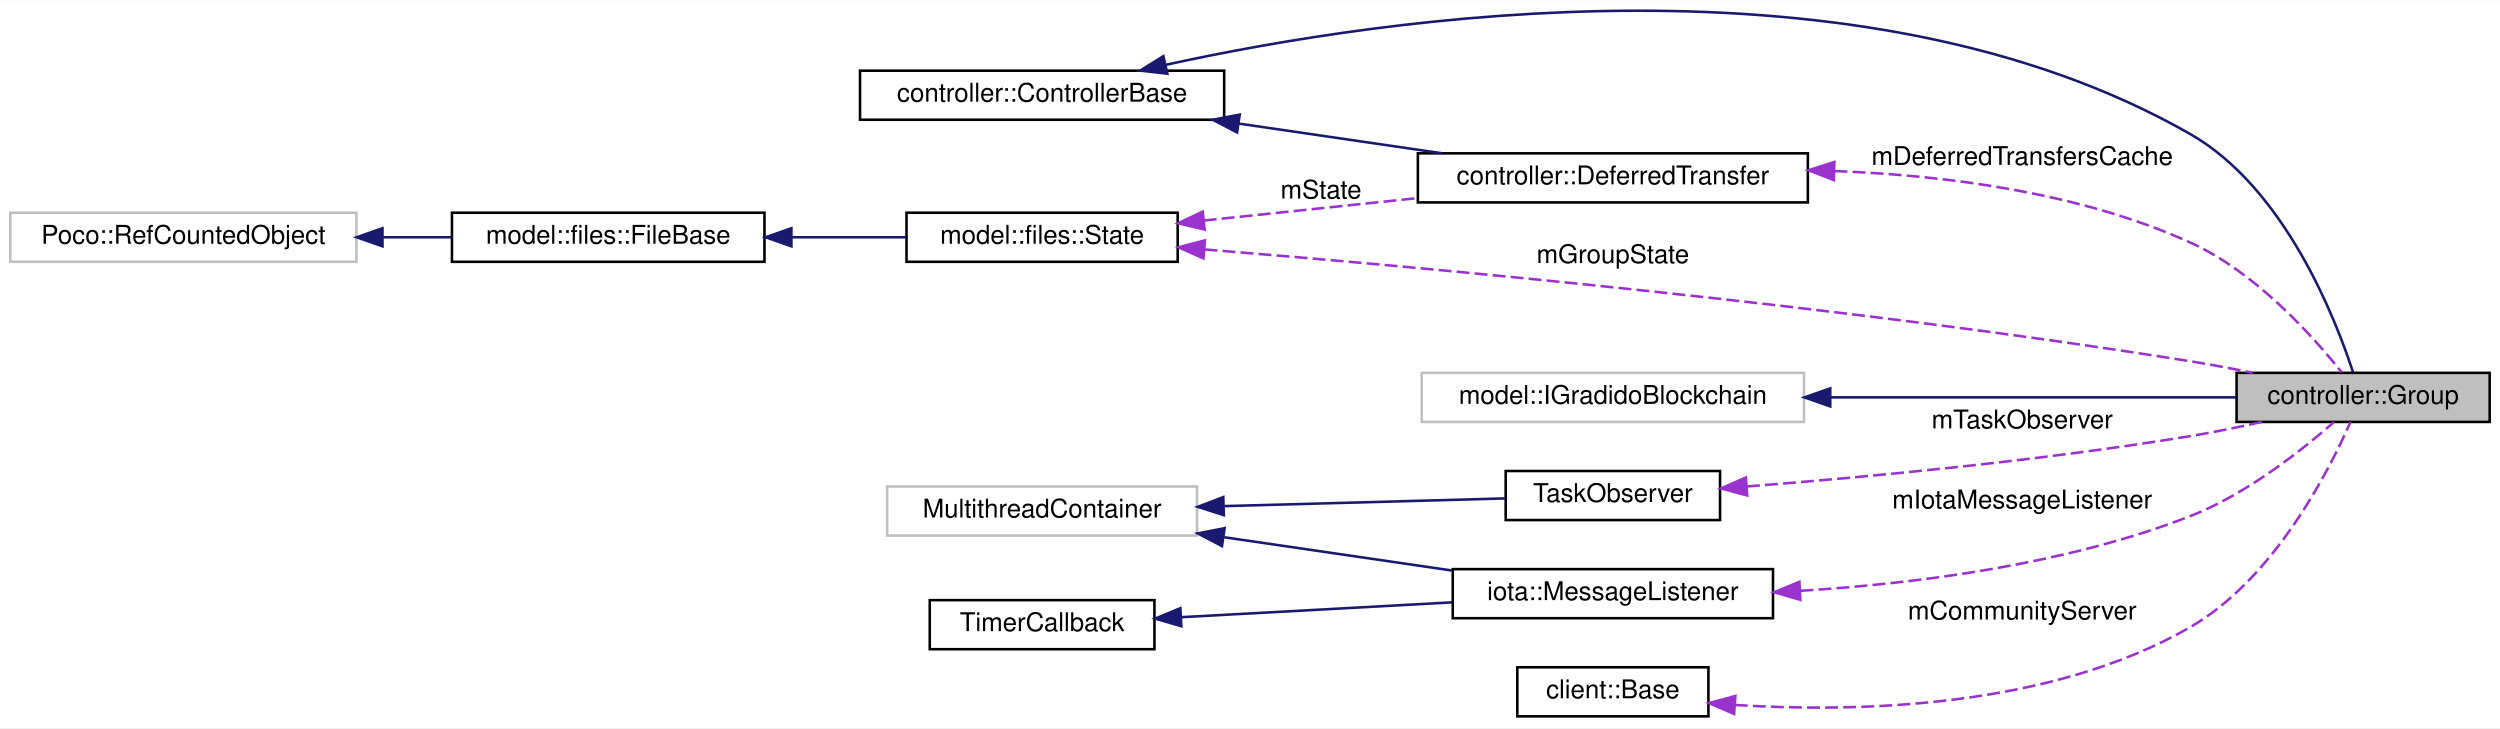
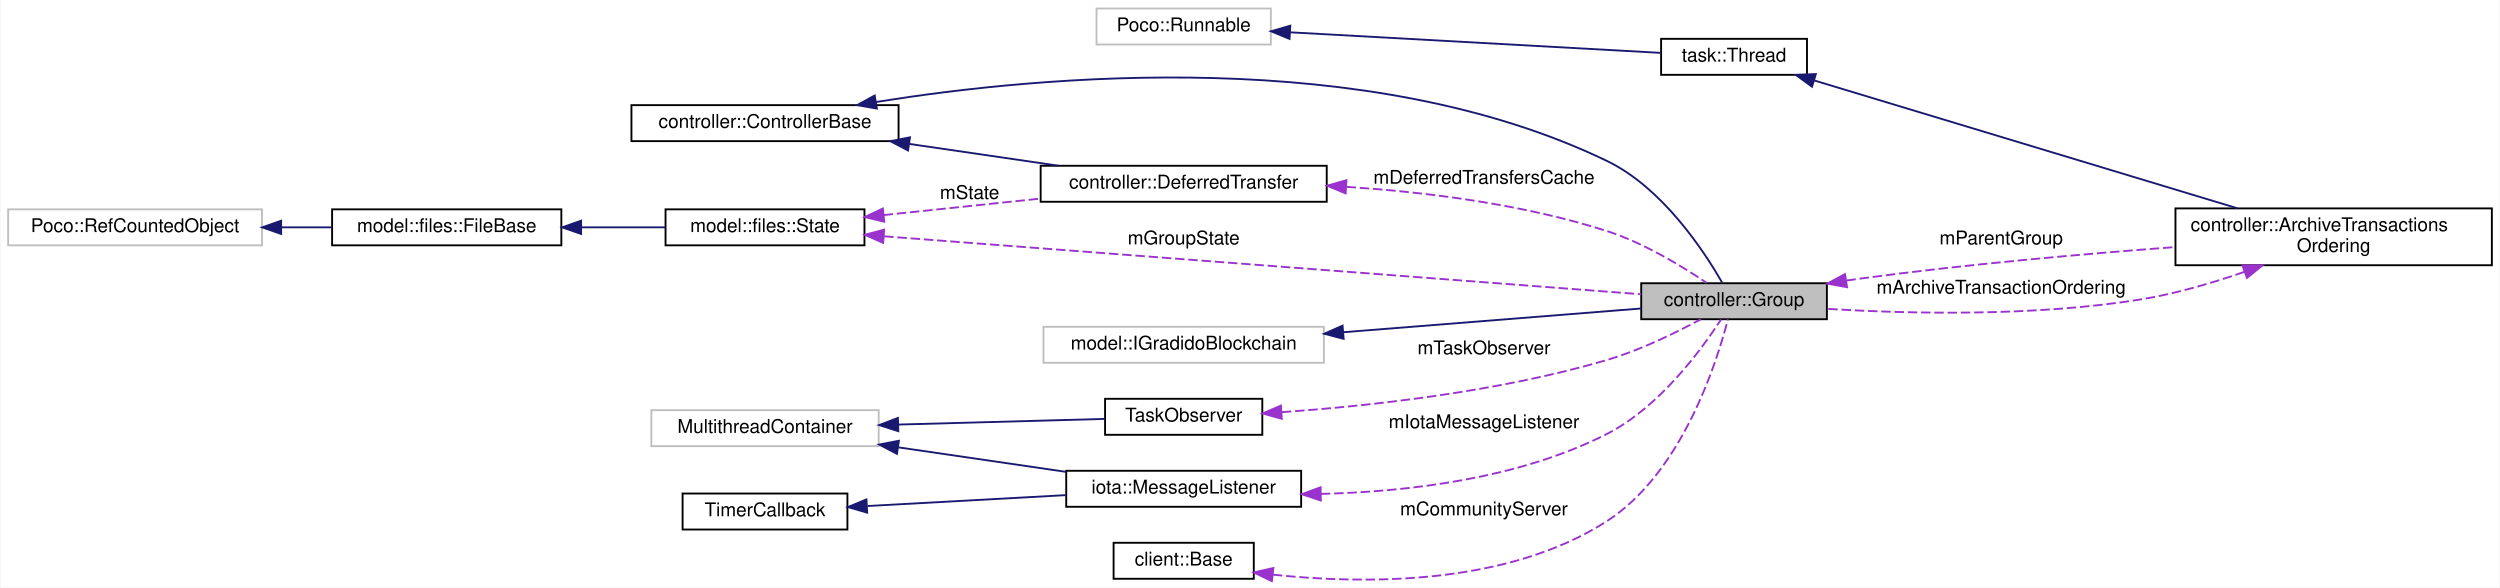
- <svg xmlns="http://www.w3.org/2000/svg" xmlns:xlink="http://www.w3.org/1999/xlink" width="968pt" height="282pt" viewBox="0.00 0.00 968.00 281.74">
-   <g id="graph0" class="graph" transform="scale(1 1) rotate(0) translate(4 277.74)">
-     <polygon fill="white" stroke="transparent" points="-4,4 -4,-277.74 964,-277.74 964,4 -4,4" />
+ <svg xmlns="http://www.w3.org/2000/svg" xmlns:xlink="http://www.w3.org/1999/xlink" width="1319pt" height="310pt" viewBox="0.00 0.00 1319.00 310.14">
+   <g id="graph0" class="graph" transform="scale(1 1) rotate(0) translate(4 306.14)">
+     <polygon fill="white" stroke="transparent" points="-4,4 -4,-306.14 1315,-306.14 1315,4 -4,4" />
    <g id="node1" class="node">
      <g id="a_node1">
        <a xlink:title="Main entry point for adding and searching for transactions TODO: validate transaction on startup.">
-           <polygon fill="#bfbfbf" stroke="black" points="862,-114.5 862,-133.5 960,-133.5 960,-114.5 862,-114.5" />
-           <text text-anchor="middle" x="911" y="-121.5" font-family="Helvetica,sans-Serif" font-size="10.00">controller::Group</text>
-         </a>
-       </g>
+           <polygon fill="#bfbfbf" stroke="black" points="862,-137.64 862,-156.64 960,-156.64 960,-137.64 862,-137.64" />
+           <text text-anchor="middle" x="911" y="-144.64" font-family="Helvetica,sans-Serif" font-size="10.00">controller::Group</text>
+         </a>
+       </g>
+     </g>
+     <g id="node13" class="node">
+       <g id="a_node13">
+         <a xlink:href="classcontroller_1_1_archive_transactions_ordering.html" target="_top" xlink:title=" ">
+           <polygon fill="white" stroke="black" points="1144,-166.14 1144,-196.14 1311,-196.14 1311,-166.14 1144,-166.14" />
+           <text text-anchor="start" x="1152" y="-184.14" font-family="Helvetica,sans-Serif" font-size="10.00">controller::ArchiveTransactions</text>
+           <text text-anchor="middle" x="1227.5" y="-173.14" font-family="Helvetica,sans-Serif" font-size="10.00">Ordering</text>
+         </a>
+       </g>
+     </g>
+     <g id="edge18" class="edge">
+       <path fill="none" stroke="#9a32cd" stroke-dasharray="5,2" d="M970.3,-158.04C972.9,-158.43 975.48,-158.8 978,-159.14 1033.05,-166.57 1095.31,-172.08 1143.74,-175.72" />
+       <polygon fill="#9a32cd" stroke="#9a32cd" points="970.65,-154.55 960.22,-156.44 969.55,-161.47 970.65,-154.55" />
+       <text text-anchor="middle" x="1052" y="-177.14" font-family="Helvetica,sans-Serif" font-size="10.00"> mParentGroup</text>
    </g>
    <g id="node2" class="node">
      <g id="a_node2">
        <a xlink:href="classcontroller_1_1_controller_base.html" target="_top" xlink:title=" ">
-           <polygon fill="white" stroke="black" points="329,-231.5 329,-250.5 470,-250.5 470,-231.5 329,-231.5" />
-           <text text-anchor="middle" x="399.5" y="-238.5" font-family="Helvetica,sans-Serif" font-size="10.00">controller::ControllerBase</text>
+           <polygon fill="white" stroke="black" points="329,-231.64 329,-250.64 470,-250.64 470,-231.64 329,-231.64" />
+           <text text-anchor="middle" x="399.5" y="-238.64" font-family="Helvetica,sans-Serif" font-size="10.00">controller::ControllerBase</text>
        </a>
      </g>
    </g>
    <g id="edge1" class="edge">
-       <path fill="none" stroke="midnightblue" d="M447.38,-252.77C532.72,-271.47 716.38,-298.86 844,-226 880.63,-205.09 900.31,-154.59 907.17,-133.5" />
-       <polygon fill="midnightblue" stroke="midnightblue" points="448,-249.33 437.47,-250.54 446.46,-256.15 448,-249.33" />
+       <path fill="none" stroke="midnightblue" d="M458.17,-252.31C546.27,-266.45 717.47,-282.2 844,-221.14 873.3,-207 895.31,-173.41 904.83,-156.79" />
+       <polygon fill="midnightblue" stroke="midnightblue" points="458.54,-248.83 448.1,-250.65 457.4,-255.73 458.54,-248.83" />
    </g>
    <g id="node11" class="node">
      <g id="a_node11">
        <a xlink:href="classcontroller_1_1_deferred_transfer.html" target="_top" xlink:title=" ">
-           <polygon fill="white" stroke="black" points="545,-199.5 545,-218.5 696,-218.5 696,-199.5 545,-199.5" />
-           <text text-anchor="middle" x="620.5" y="-206.5" font-family="Helvetica,sans-Serif" font-size="10.00">controller::DeferredTransfer</text>
+           <polygon fill="white" stroke="black" points="545,-199.64 545,-218.64 696,-218.64 696,-199.64 545,-199.64" />
+           <text text-anchor="middle" x="620.5" y="-206.64" font-family="Helvetica,sans-Serif" font-size="10.00">controller::DeferredTransfer</text>
        </a>
      </g>
    </g>
    <g id="edge12" class="edge">
-       <path fill="none" stroke="midnightblue" d="M475.63,-230.02C501.19,-226.29 529.54,-222.15 554.26,-218.53" />
-       <polygon fill="midnightblue" stroke="midnightblue" points="475,-226.58 465.61,-231.49 476.02,-233.5 475,-226.58" />
+       <path fill="none" stroke="midnightblue" d="M475.63,-230.17C501.19,-226.43 529.54,-222.29 554.26,-218.68" />
+       <polygon fill="midnightblue" stroke="midnightblue" points="475,-226.72 465.61,-231.63 476.02,-233.65 475,-226.72" />
    </g>
    <g id="node3" class="node">
      <g id="a_node3">
        <a xlink:title=" ">
-           <polygon fill="white" stroke="#bfbfbf" points="546.5,-114.5 546.5,-133.5 694.5,-133.5 694.5,-114.5 546.5,-114.5" />
-           <text text-anchor="middle" x="620.5" y="-121.5" font-family="Helvetica,sans-Serif" font-size="10.00">model::IGradidoBlockchain</text>
+           <polygon fill="white" stroke="#bfbfbf" points="546.5,-114.64 546.5,-133.64 694.5,-133.64 694.5,-114.64 546.5,-114.64" />
+           <text text-anchor="middle" x="620.5" y="-121.64" font-family="Helvetica,sans-Serif" font-size="10.00">model::IGradidoBlockchain</text>
        </a>
      </g>
    </g>
    <g id="edge2" class="edge">
-       <path fill="none" stroke="midnightblue" d="M704.69,-124C755.64,-124 819.05,-124 861.82,-124" />
-       <polygon fill="midnightblue" stroke="midnightblue" points="704.67,-120.5 694.67,-124 704.67,-127.5 704.67,-120.5" />
+       <path fill="none" stroke="midnightblue" d="M704.69,-130.78C755.64,-134.84 819.05,-139.89 861.82,-143.3" />
+       <polygon fill="midnightblue" stroke="midnightblue" points="704.92,-127.28 694.67,-129.98 704.36,-134.26 704.92,-127.28" />
    </g>
    <g id="node4" class="node">
      <g id="a_node4">
        <a xlink:href="class_task_observer.html" target="_top" xlink:title=" ">
-           <polygon fill="white" stroke="black" points="579,-76.5 579,-95.5 662,-95.5 662,-76.5 579,-76.5" />
-           <text text-anchor="middle" x="620.5" y="-83.5" font-family="Helvetica,sans-Serif" font-size="10.00">TaskObserver</text>
+           <polygon fill="white" stroke="black" points="579,-76.64 579,-95.64 662,-95.64 662,-76.64 579,-76.64" />
+           <text text-anchor="middle" x="620.5" y="-83.64" font-family="Helvetica,sans-Serif" font-size="10.00">TaskObserver</text>
        </a>
      </g>
    </g>
    <g id="edge3" class="edge">
-       <path fill="none" stroke="#9a32cd" stroke-dasharray="5,2" d="M672.44,-89.51C717.69,-93.05 785.52,-99.37 844,-109 853.04,-110.49 862.7,-112.46 871.76,-114.49" />
-       <polygon fill="#9a32cd" stroke="#9a32cd" points="672.53,-86.01 662.3,-88.74 672,-92.99 672.53,-86.01" />
-       <text text-anchor="middle" x="779" y="-112" font-family="Helvetica,sans-Serif" font-size="10.00"> mTaskObserver</text>
+       <path fill="none" stroke="#9a32cd" stroke-dasharray="5,2" d="M672.31,-88.58C718.01,-91.81 786.59,-99.23 844,-116.14 861.61,-121.33 880.44,-130.59 893.47,-137.64" />
+       <polygon fill="#9a32cd" stroke="#9a32cd" points="672.27,-85.07 662.06,-87.9 671.81,-92.06 672.27,-85.07" />
+       <text text-anchor="middle" x="779" y="-119.14" font-family="Helvetica,sans-Serif" font-size="10.00"> mTaskObserver</text>
    </g>
    <g id="node5" class="node">
      <g id="a_node5">
        <a xlink:title=" ">
-           <polygon fill="white" stroke="#bfbfbf" points="339.5,-70.5 339.5,-89.5 459.5,-89.5 459.5,-70.5 339.5,-70.5" />
-           <text text-anchor="middle" x="399.5" y="-77.5" font-family="Helvetica,sans-Serif" font-size="10.00">MultithreadContainer</text>
+           <polygon fill="white" stroke="#bfbfbf" points="339.5,-70.64 339.5,-89.64 459.5,-89.64 459.5,-70.64 339.5,-70.64" />
+           <text text-anchor="middle" x="399.5" y="-77.64" font-family="Helvetica,sans-Serif" font-size="10.00">MultithreadContainer</text>
        </a>
      </g>
    </g>
    <g id="edge4" class="edge">
-       <path fill="none" stroke="midnightblue" d="M470.17,-81.91C506.01,-82.89 548.44,-84.05 578.9,-84.89" />
-       <polygon fill="midnightblue" stroke="midnightblue" points="469.86,-78.4 459.76,-81.62 469.66,-85.4 469.86,-78.4" />
+       <path fill="none" stroke="midnightblue" d="M470.17,-82.05C506.01,-83.03 548.44,-84.2 578.9,-85.03" />
+       <polygon fill="midnightblue" stroke="midnightblue" points="469.86,-78.54 459.76,-81.77 469.66,-85.54 469.86,-78.54" />
    </g>
    <g id="node6" class="node">
      <g id="a_node6">
        <a xlink:href="classiota_1_1_message_listener.html" target="_top" xlink:title="call iota regular and check if new message on the listening index are available">
-           <polygon fill="white" stroke="black" points="558.5,-38.5 558.5,-57.5 682.5,-57.5 682.5,-38.5 558.5,-38.5" />
-           <text text-anchor="middle" x="620.5" y="-45.5" font-family="Helvetica,sans-Serif" font-size="10.00">iota::MessageListener</text>
+           <polygon fill="white" stroke="black" points="558.5,-38.64 558.5,-57.64 682.5,-57.64 682.5,-38.64 558.5,-38.64" />
+           <text text-anchor="middle" x="620.5" y="-45.64" font-family="Helvetica,sans-Serif" font-size="10.00">iota::MessageListener</text>
        </a>
      </g>
    </g>
    <g id="edge6" class="edge">
-       <path fill="none" stroke="midnightblue" d="M470,-69.84C498.35,-65.7 530.84,-60.95 558.28,-56.95" />
-       <polygon fill="midnightblue" stroke="midnightblue" points="469.15,-66.43 459.76,-71.34 470.17,-73.36 469.15,-66.43" />
+       <path fill="none" stroke="midnightblue" d="M470,-69.99C498.35,-65.85 530.84,-61.1 558.28,-57.09" />
+       <polygon fill="midnightblue" stroke="midnightblue" points="469.15,-66.57 459.76,-71.48 470.17,-73.5 469.15,-66.57" />
    </g>
    <g id="edge5" class="edge">
-       <path fill="none" stroke="#9a32cd" stroke-dasharray="5,2" d="M693.12,-49.11C737.82,-51.86 795.81,-59.24 844,-78 865.86,-86.51 887.46,-103.66 899.72,-114.45" />
-       <polygon fill="#9a32cd" stroke="#9a32cd" points="693.1,-45.61 682.92,-48.55 692.72,-52.6 693.1,-45.61" />
-       <text text-anchor="middle" x="779" y="-81" font-family="Helvetica,sans-Serif" font-size="10.00"> mIotaMessageListener</text>
+       <path fill="none" stroke="#9a32cd" stroke-dasharray="5,2" d="M692.91,-45.44C738.43,-46.53 797.39,-53.34 844,-77.14 871.67,-91.27 893.97,-121.82 904.1,-137.47" />
+       <polygon fill="#9a32cd" stroke="#9a32cd" points="692.88,-41.94 682.83,-45.28 692.77,-48.94 692.88,-41.94" />
+       <text text-anchor="middle" x="779" y="-80.14" font-family="Helvetica,sans-Serif" font-size="10.00"> mIotaMessageListener</text>
    </g>
    <g id="node7" class="node">
      <g id="a_node7">
        <a xlink:href="class_timer_callback.html" target="_top" xlink:title=" ">
-           <polygon fill="white" stroke="black" points="356,-26.5 356,-45.5 443,-45.5 443,-26.5 356,-26.5" />
-           <text text-anchor="middle" x="399.5" y="-33.5" font-family="Helvetica,sans-Serif" font-size="10.00">TimerCallback</text>
+           <polygon fill="white" stroke="black" points="356,-26.64 356,-45.64 443,-45.64 443,-26.64 356,-26.64" />
+           <text text-anchor="middle" x="399.5" y="-33.64" font-family="Helvetica,sans-Serif" font-size="10.00">TimerCallback</text>
        </a>
      </g>
    </g>
    <g id="edge7" class="edge">
-       <path fill="none" stroke="midnightblue" d="M453.6,-38.91C485.16,-40.64 525.31,-42.84 558.22,-44.64" />
-       <polygon fill="midnightblue" stroke="midnightblue" points="453.42,-35.39 443.25,-38.34 453.04,-42.38 453.42,-35.39" />
+       <path fill="none" stroke="midnightblue" d="M453.6,-39.05C485.16,-40.78 525.31,-42.98 558.22,-44.79" />
+       <polygon fill="midnightblue" stroke="midnightblue" points="453.42,-35.54 443.25,-38.49 453.04,-42.53 453.42,-35.54" />
    </g>
    <g id="node8" class="node">
      <g id="a_node8">
        <a xlink:href="classmodel_1_1files_1_1_state.html" target="_top" xlink:title=" ">
-           <polygon fill="white" stroke="black" points="347,-176.5 347,-195.5 452,-195.5 452,-176.5 347,-176.5" />
-           <text text-anchor="middle" x="399.5" y="-183.5" font-family="Helvetica,sans-Serif" font-size="10.00">model::files::State</text>
+           <polygon fill="white" stroke="black" points="347,-176.64 347,-195.64 452,-195.64 452,-176.64 347,-176.64" />
+           <text text-anchor="middle" x="399.5" y="-183.64" font-family="Helvetica,sans-Serif" font-size="10.00">model::files::State</text>
        </a>
      </g>
    </g>
    <g id="edge8" class="edge">
-       <path fill="none" stroke="#9a32cd" stroke-dasharray="5,2" d="M462.39,-181.29C548.35,-174.3 708.6,-159.63 844,-138 851.87,-136.74 860.21,-135.17 868.22,-133.53" />
-       <polygon fill="#9a32cd" stroke="#9a32cd" points="461.97,-177.81 452.28,-182.11 462.53,-184.79 461.97,-177.81" />
-       <text text-anchor="middle" x="620.5" y="-176" font-family="Helvetica,sans-Serif" font-size="10.00"> mGroupState</text>
+       <path fill="none" stroke="#9a32cd" stroke-dasharray="5,2" d="M462.39,-181.41C565.21,-173.54 769.11,-157.93 861.95,-150.82" />
+       <polygon fill="#9a32cd" stroke="#9a32cd" points="461.86,-177.94 452.16,-182.19 462.4,-184.92 461.86,-177.94" />
+       <text text-anchor="middle" x="620.5" y="-177.14" font-family="Helvetica,sans-Serif" font-size="10.00"> mGroupState</text>
    </g>
    <g id="edge13" class="edge">
-       <path fill="none" stroke="#9a32cd" stroke-dasharray="5,2" d="M462.08,-192.47C487.71,-195.16 517.7,-198.31 544.58,-201.13" />
-       <polygon fill="#9a32cd" stroke="#9a32cd" points="462.43,-188.99 452.12,-191.42 461.7,-195.95 462.43,-188.99" />
-       <text text-anchor="middle" x="507.5" y="-201" font-family="Helvetica,sans-Serif" font-size="10.00"> mState</text>
+       <path fill="none" stroke="#9a32cd" stroke-dasharray="5,2" d="M462.08,-192.61C487.71,-195.3 517.7,-198.45 544.58,-201.28" />
+       <polygon fill="#9a32cd" stroke="#9a32cd" points="462.43,-189.13 452.12,-191.57 461.7,-196.09 462.43,-189.13" />
+       <text text-anchor="middle" x="507.5" y="-201.14" font-family="Helvetica,sans-Serif" font-size="10.00"> mState</text>
    </g>
    <g id="node9" class="node">
      <g id="a_node9">
        <a xlink:href="classmodel_1_1files_1_1_file_base.html" target="_top" xlink:title=" ">
-           <polygon fill="white" stroke="black" points="171,-176.5 171,-195.5 292,-195.5 292,-176.5 171,-176.5" />
-           <text text-anchor="middle" x="231.5" y="-183.5" font-family="Helvetica,sans-Serif" font-size="10.00">model::files::FileBase</text>
+           <polygon fill="white" stroke="black" points="171,-176.64 171,-195.64 292,-195.64 292,-176.64 171,-176.64" />
+           <text text-anchor="middle" x="231.5" y="-183.64" font-family="Helvetica,sans-Serif" font-size="10.00">model::files::FileBase</text>
        </a>
      </g>
    </g>
    <g id="edge9" class="edge">
-       <path fill="none" stroke="midnightblue" d="M302.6,-186C317.45,-186 332.87,-186 346.89,-186" />
-       <polygon fill="midnightblue" stroke="midnightblue" points="302.43,-182.5 292.43,-186 302.43,-189.5 302.43,-182.5" />
+       <path fill="none" stroke="midnightblue" d="M302.6,-186.14C317.45,-186.14 332.87,-186.14 346.89,-186.14" />
+       <polygon fill="midnightblue" stroke="midnightblue" points="302.43,-182.64 292.43,-186.14 302.43,-189.64 302.43,-182.64" />
    </g>
    <g id="node10" class="node">
      <g id="a_node10">
        <a xlink:title=" ">
-           <polygon fill="white" stroke="#bfbfbf" points="0,-176.5 0,-195.5 134,-195.5 134,-176.5 0,-176.5" />
-           <text text-anchor="middle" x="67" y="-183.5" font-family="Helvetica,sans-Serif" font-size="10.00">Poco::RefCountedObject</text>
+           <polygon fill="white" stroke="#bfbfbf" points="0,-176.64 0,-195.64 134,-195.64 134,-176.64 0,-176.64" />
+           <text text-anchor="middle" x="67" y="-183.64" font-family="Helvetica,sans-Serif" font-size="10.00">Poco::RefCountedObject</text>
        </a>
      </g>
    </g>
    <g id="edge10" class="edge">
-       <path fill="none" stroke="midnightblue" d="M144.12,-186C153.06,-186 162.08,-186 170.74,-186" />
-       <polygon fill="midnightblue" stroke="midnightblue" points="144.1,-182.5 134.09,-186 144.09,-189.5 144.1,-182.5" />
+       <path fill="none" stroke="midnightblue" d="M144.12,-186.14C153.06,-186.14 162.08,-186.14 170.74,-186.14" />
+       <polygon fill="midnightblue" stroke="midnightblue" points="144.1,-182.64 134.09,-186.14 144.09,-189.64 144.1,-182.64" />
    </g>
    <g id="edge11" class="edge">
-       <path fill="none" stroke="#9a32cd" stroke-dasharray="5,2" d="M706.31,-211.64C749.26,-210.01 801.21,-203.36 844,-184 869.4,-172.51 891.71,-147.52 902.72,-133.69" />
-       <polygon fill="#9a32cd" stroke="#9a32cd" points="706.06,-208.15 696.17,-211.94 706.27,-215.15 706.06,-208.15" />
-       <text text-anchor="middle" x="779" y="-214" font-family="Helvetica,sans-Serif" font-size="10.00"> mDeferredTransfersCache</text>
+       <path fill="none" stroke="#9a32cd" stroke-dasharray="5,2" d="M706.45,-207.52C748.64,-204.73 799.9,-198.34 844,-184.14 863.51,-177.86 883.75,-165.5 896.58,-156.8" />
+       <polygon fill="#9a32cd" stroke="#9a32cd" points="705.98,-204.04 696.2,-208.13 706.4,-211.03 705.98,-204.04" />
+       <text text-anchor="middle" x="779" y="-209.14" font-family="Helvetica,sans-Serif" font-size="10.00"> mDeferredTransfersCache</text>
    </g>
    <g id="node12" class="node">
      <g id="a_node12">
        <a xlink:href="classclient_1_1_base.html" target="_top" xlink:title=" ">
-           <polygon fill="white" stroke="black" points="583.5,-0.5 583.5,-19.5 657.5,-19.5 657.5,-0.5 583.5,-0.5" />
-           <text text-anchor="middle" x="620.5" y="-7.5" font-family="Helvetica,sans-Serif" font-size="10.00">client::Base</text>
+           <polygon fill="white" stroke="black" points="583.5,-0.64 583.5,-19.64 657.5,-19.64 657.5,-0.64 583.5,-0.64" />
+           <text text-anchor="middle" x="620.5" y="-7.64" font-family="Helvetica,sans-Serif" font-size="10.00">client::Base</text>
        </a>
      </g>
    </g>
    <g id="edge14" class="edge">
-       <path fill="none" stroke="#9a32cd" stroke-dasharray="5,2" d="M667.71,-4.91C715.15,-1.93 789.55,-3.65 844,-35 876.51,-53.71 897.79,-95.56 906.08,-114.44" />
-       <polygon fill="#9a32cd" stroke="#9a32cd" points="667.44,-1.42 657.72,-5.63 667.95,-8.4 667.44,-1.42" />
-       <text text-anchor="middle" x="779" y="-38" font-family="Helvetica,sans-Serif" font-size="10.00"> mCommunityServer</text>
+       <path fill="none" stroke="#9a32cd" stroke-dasharray="5,2" d="M667.61,-2.81C715.6,2.32 791.02,3.1 844,-31.14 883.5,-56.68 901.86,-114.66 907.76,-137.57" />
+       <polygon fill="#9a32cd" stroke="#9a32cd" points="667.03,0.64 657.5,-4 667.84,-6.31 667.03,0.64" />
+       <text text-anchor="middle" x="779" y="-34.14" font-family="Helvetica,sans-Serif" font-size="10.00"> mCommunityServer</text>
+     </g>
+     <g id="edge15" class="edge">
+       <path fill="none" stroke="#9a32cd" stroke-dasharray="5,2" d="M1180.38,-162.65C1163.55,-156.8 1144.18,-151.1 1126,-148.14 1069.71,-139 1003.98,-140.46 960.38,-143.1" />
+       <polygon fill="#9a32cd" stroke="#9a32cd" points="1179.37,-166.01 1189.96,-166.09 1181.73,-159.42 1179.37,-166.01" />
+       <text text-anchor="middle" x="1052" y="-151.14" font-family="Helvetica,sans-Serif" font-size="10.00"> mArchiveTransactionOrdering</text>
+     </g>
+     <g id="node14" class="node">
+       <g id="a_node14">
+         <a xlink:href="classtask_1_1_thread.html" target="_top" xlink:title=" ">
+           <polygon fill="white" stroke="black" points="872.5,-266.64 872.5,-285.64 949.5,-285.64 949.5,-266.64 872.5,-266.64" />
+           <text text-anchor="middle" x="911" y="-273.64" font-family="Helvetica,sans-Serif" font-size="10.00">task::Thread</text>
+         </a>
+       </g>
+     </g>
+     <g id="edge16" class="edge">
+       <path fill="none" stroke="midnightblue" d="M953.44,-263.63C1010.99,-246.24 1114.96,-214.83 1176.67,-196.2" />
+       <polygon fill="midnightblue" stroke="midnightblue" points="952.16,-260.36 943.6,-266.6 954.18,-267.06 952.16,-260.36" />
+     </g>
+     <g id="node15" class="node">
+       <g id="a_node15">
+         <a xlink:title=" ">
+           <polygon fill="white" stroke="#bfbfbf" points="574.5,-282.64 574.5,-301.64 666.5,-301.64 666.5,-282.64 574.5,-282.64" />
+           <text text-anchor="middle" x="620.5" y="-289.64" font-family="Helvetica,sans-Serif" font-size="10.00">Poco::Runnable</text>
+         </a>
+       </g>
+     </g>
+     <g id="edge17" class="edge">
+       <path fill="none" stroke="midnightblue" d="M676.91,-289.07C734.26,-285.89 822.28,-281.01 872.14,-278.24" />
+       <polygon fill="midnightblue" stroke="midnightblue" points="676.37,-285.6 666.58,-289.64 676.76,-292.58 676.37,-285.6" />
    </g>
  </g>
</svg>
